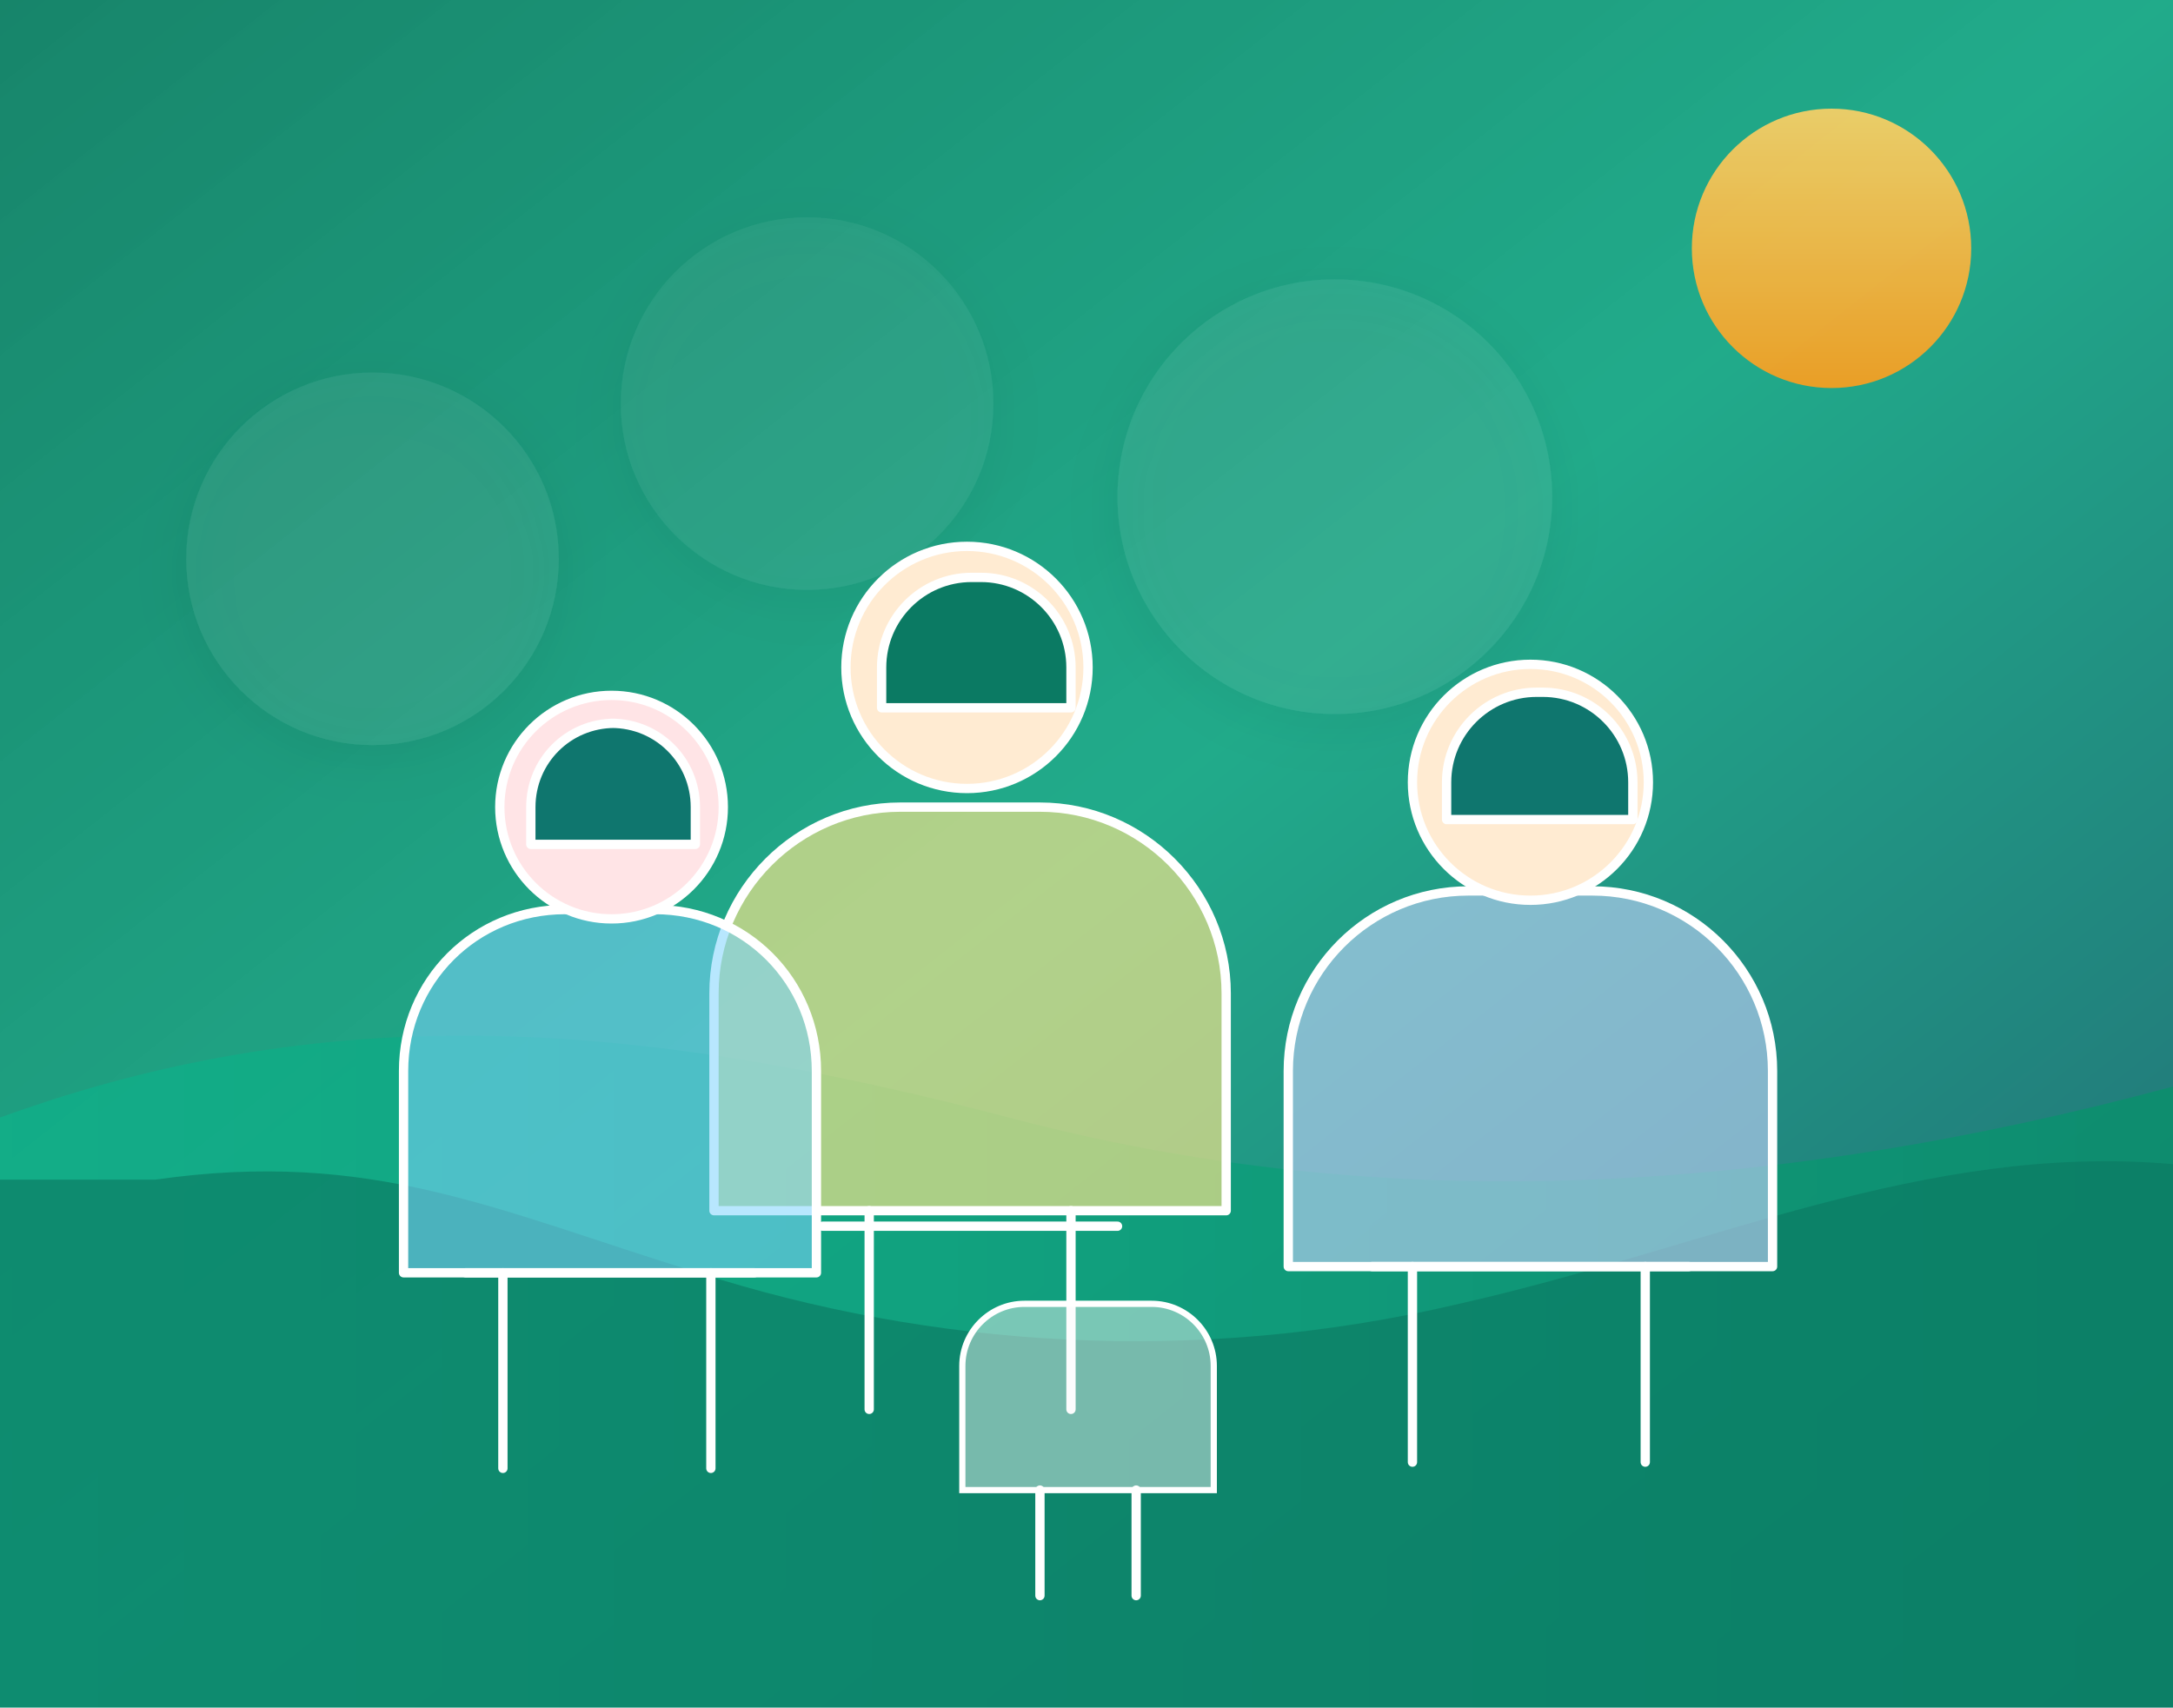
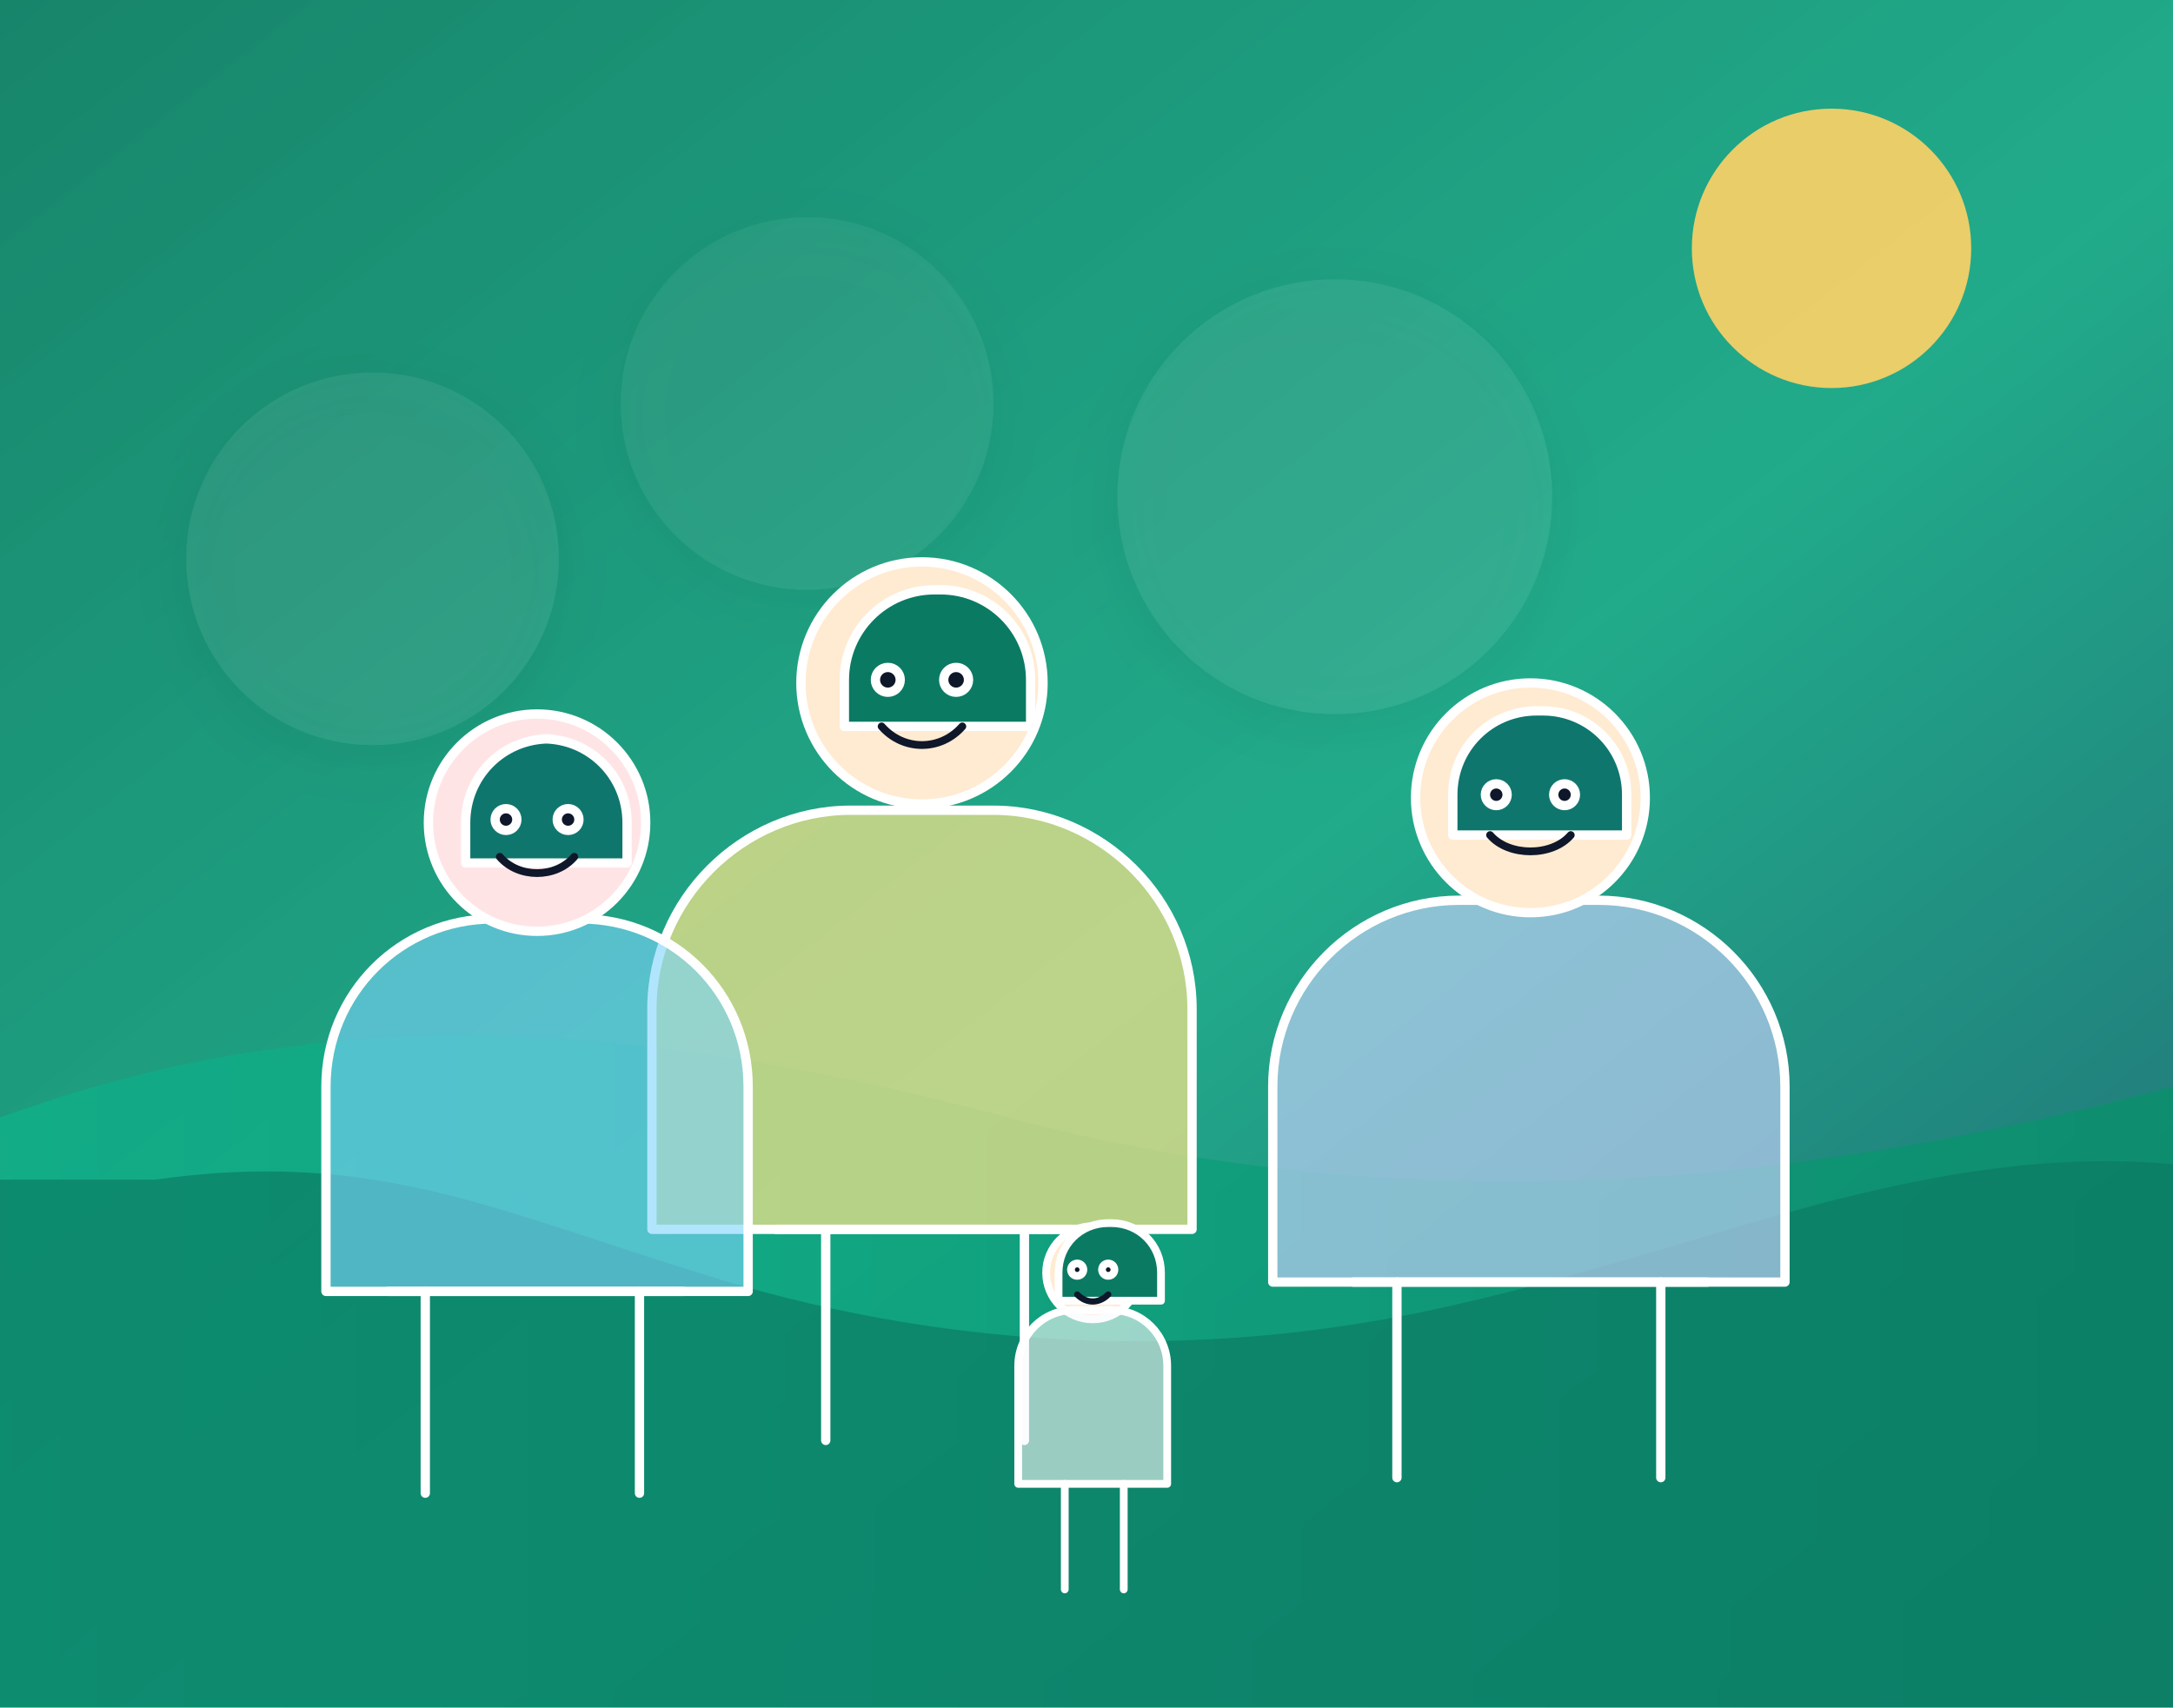
<svg xmlns="http://www.w3.org/2000/svg" width="1400" height="1100" viewBox="0 0 1400 1100" fill="none">
  <defs>
    <linearGradient id="bg" x1="0" y1="0" x2="1" y2="1">
      <stop offset="0%" stop-color="#0c7f63" stop-opacity="0.95" />
-       <stop offset="50%" stop-color="#0aa37f" stop-opacity="0.9" />
+       <stop offset="55%" stop-color="#0aa37f" stop-opacity="0.9" />
      <stop offset="100%" stop-color="#0b5566" stop-opacity="0.9" />
-     </linearGradient>
-     <linearGradient id="sun" x1="0" y1="0" x2="0" y2="1">
-       <stop offset="0%" stop-color="#FFD166" />
-       <stop offset="100%" stop-color="#FF9E1C" />
    </linearGradient>
    <linearGradient id="hills" x1="0" y1="0" x2="1" y2="0">
      <stop offset="0%" stop-color="#0fb18a" stop-opacity="0.75" />
      <stop offset="100%" stop-color="#0a8f6c" stop-opacity="0.85" />
    </linearGradient>
    <filter id="shadow" x="-20%" y="-20%" width="140%" height="140%">
      <feGaussianBlur in="SourceAlpha" stdDeviation="18" result="blur" />
      <feOffset dy="8" result="offset" />
      <feColorMatrix in="offset" type="matrix" values="0 0 0 0 0                 0 0 0 0 0                 0 0 0 0 0                 0 0 0 0.25 0" />
      <feBlend in="SourceGraphic" in2="offset" mode="normal" />
    </filter>
  </defs>
  <rect width="1400" height="1100" fill="url(#bg)" />
-   <circle cx="1180" cy="160" r="90" fill="url(#sun)" opacity="0.9" />
+   <circle cx="1180" cy="160" r="90" fill="#FFD166" opacity="0.9" />
  <path d="M0 720C220 640 420 660 650 720C890 784 1140 770 1400 700V1100H0V720Z" fill="url(#hills)" />
  <path d="M100 760C240 740 320 780 450 820C600 868 770 880 940 840C1100 804 1240 736 1400 750V1100H0V760Z" fill="#0b7a63" opacity="0.65" />
  <g filter="url(#shadow)">
    <circle cx="240" cy="360" r="120" fill="white" fill-opacity="0.06" />
    <circle cx="520" cy="260" r="120" fill="white" fill-opacity="0.05" />
    <circle cx="860" cy="320" r="140" fill="white" fill-opacity="0.06" />
  </g>
  <g stroke="#ffffff" stroke-width="6" stroke-linecap="round" stroke-linejoin="round">
-     <path d="M460 640C460 574 514 520 580 520H670C736 520 790 574 790 640V780H460V640Z" fill="#FDE68A" fill-opacity="0.65" />
-     <circle cx="623" cy="430" r="78" fill="#FFEBD2" />
-     <path d="M568 430C568 398 594 372 626 372H632C664 372 690 398 690 430V456H568V430Z" fill="#0b7a63" />
-     <path d="M530 790H720" />
-     <path d="M560 780V908" />
-     <path d="M690 780V908" />
+     <path d="M420 650C420 580 478 522 548 522H640C710 522 768 580 768 650V792H420V650Z" fill="#FDE68A" fill-opacity="0.7" />
+     <circle cx="594" cy="440" r="78" fill="#FFEBD2" />
+     <path d="M544 438C544 406 570 380 602 380H606C638 380 664 406 664 438V468H544V438Z" fill="#0b7a63" />
+     <circle cx="572" cy="438" r="8" fill="#0f172a" />
+     <circle cx="616" cy="438" r="8" fill="#0f172a" />
+     <path d="M568 468C582 484 606 484 620 468" stroke="#0f172a" stroke-width="5" />
+     <path d="M500 792H690" />
+     <path d="M532 792V928" />
+     <path d="M660 792V928" />
  </g>
  <g stroke="#ffffff" stroke-width="6" stroke-linecap="round" stroke-linejoin="round">
-     <path d="M260 690C260 632 306 586 364 586H422C480 586 526 632 526 690V820H260V690Z" fill="#7DD3FC" fill-opacity="0.55" />
-     <circle cx="394" cy="520" r="72" fill="#FFE4E6" />
-     <path d="M342 520C342 490 366 466 396 466H394C424 466 448 490 448 520V544H342V520Z" fill="#0f766e" />
-     <path d="M300 820H486" />
-     <path d="M324 820V946" />
-     <path d="M458 820V946" />
+     <path d="M210 700C210 640 258 592 318 592H374C434 592 482 640 482 700V832H210V700Z" fill="#7DD3FC" fill-opacity="0.6" />
+     <circle cx="346" cy="530" r="70" fill="#FFE4E6" />
+     <path d="M300 530C300 500 324 476 354 476H350C380 476 404 500 404 530V556H300V530Z" fill="#0f766e" />
+     <circle cx="326" cy="528" r="7" fill="#0f172a" />
+     <circle cx="366" cy="528" r="7" fill="#0f172a" />
+     <path d="M322 552C334 566 358 566 370 552" stroke="#0f172a" stroke-width="5" />
+     <path d="M250 832H440" />
+     <path d="M274 832V962" />
+     <path d="M412 832V962" />
  </g>
  <g stroke="#ffffff" stroke-width="6" stroke-linecap="round" stroke-linejoin="round">
-     <path d="M830 690C830 626 882 574 946 574H1026C1090 574 1142 626 1142 690V816H830V690Z" fill="#C7D2FE" fill-opacity="0.6" />
-     <circle cx="986" cy="504" r="76" fill="#FFEBD2" />
-     <path d="M932 504C932 472 958 446 990 446H994C1026 446 1052 472 1052 504V528H932V504Z" fill="#0f766e" />
-     <path d="M884 816H1088" />
-     <path d="M910 816V942" />
-     <path d="M1060 816V942" />
+     <path d="M820 700C820 634 874 580 940 580H1030C1096 580 1150 634 1150 700V826H820V700Z" fill="#C7D2FE" fill-opacity="0.65" />
+     <circle cx="986" cy="514" r="74" fill="#FFEBD2" />
+     <path d="M936 512C936 482 960 458 990 458H994C1024 458 1048 482 1048 512V538H936V512Z" fill="#0f766e" />
+     <circle cx="964" cy="512" r="7" fill="#0f172a" />
+     <circle cx="1008" cy="512" r="7" fill="#0f172a" />
+     <path d="M960 538C972 552 1000 552 1012 538" stroke="#0f172a" stroke-width="5" />
+     <path d="M872 826H1100" />
+     <path d="M900 826V952" />
+     <path d="M1070 826V952" />
  </g>
-   <path d="M620 880C620 858 638 840 660 840H742C764 840 782 858 782 880V960H620V880Z" fill="#F8FAFC" fill-opacity="0.45" stroke="#ffffff" stroke-width="4" stroke-linecap="round" />
-   <path d="M670 960V1028" stroke="#ffffff" stroke-width="6" stroke-linecap="round" />
-   <path d="M732 960V1028" stroke="#ffffff" stroke-width="6" stroke-linecap="round" />
+   <g stroke="#ffffff" stroke-width="5" stroke-linecap="round" stroke-linejoin="round">
+     <circle cx="704" cy="820" r="30" fill="#FFEBD2" />
+     <path d="M682 820C682 802 696 788 714 788H716C734 788 748 802 748 820V838H682V820Z" fill="#0b7a63" />
+     <circle cx="694" cy="818" r="4" fill="#0f172a" />
+     <circle cx="714" cy="818" r="4" fill="#0f172a" />
+     <path d="M694 834C700 840 708 840 714 834" stroke="#0f172a" stroke-width="4" />
+     <path d="M656 880C656 860 672 844 692 844H716C736 844 752 860 752 880V956H656V880Z" fill="#F8FAFC" fill-opacity="0.6" />
+     <path d="M686 956V1024" />
+     <path d="M724 956V1024" />
+   </g>
</svg>
